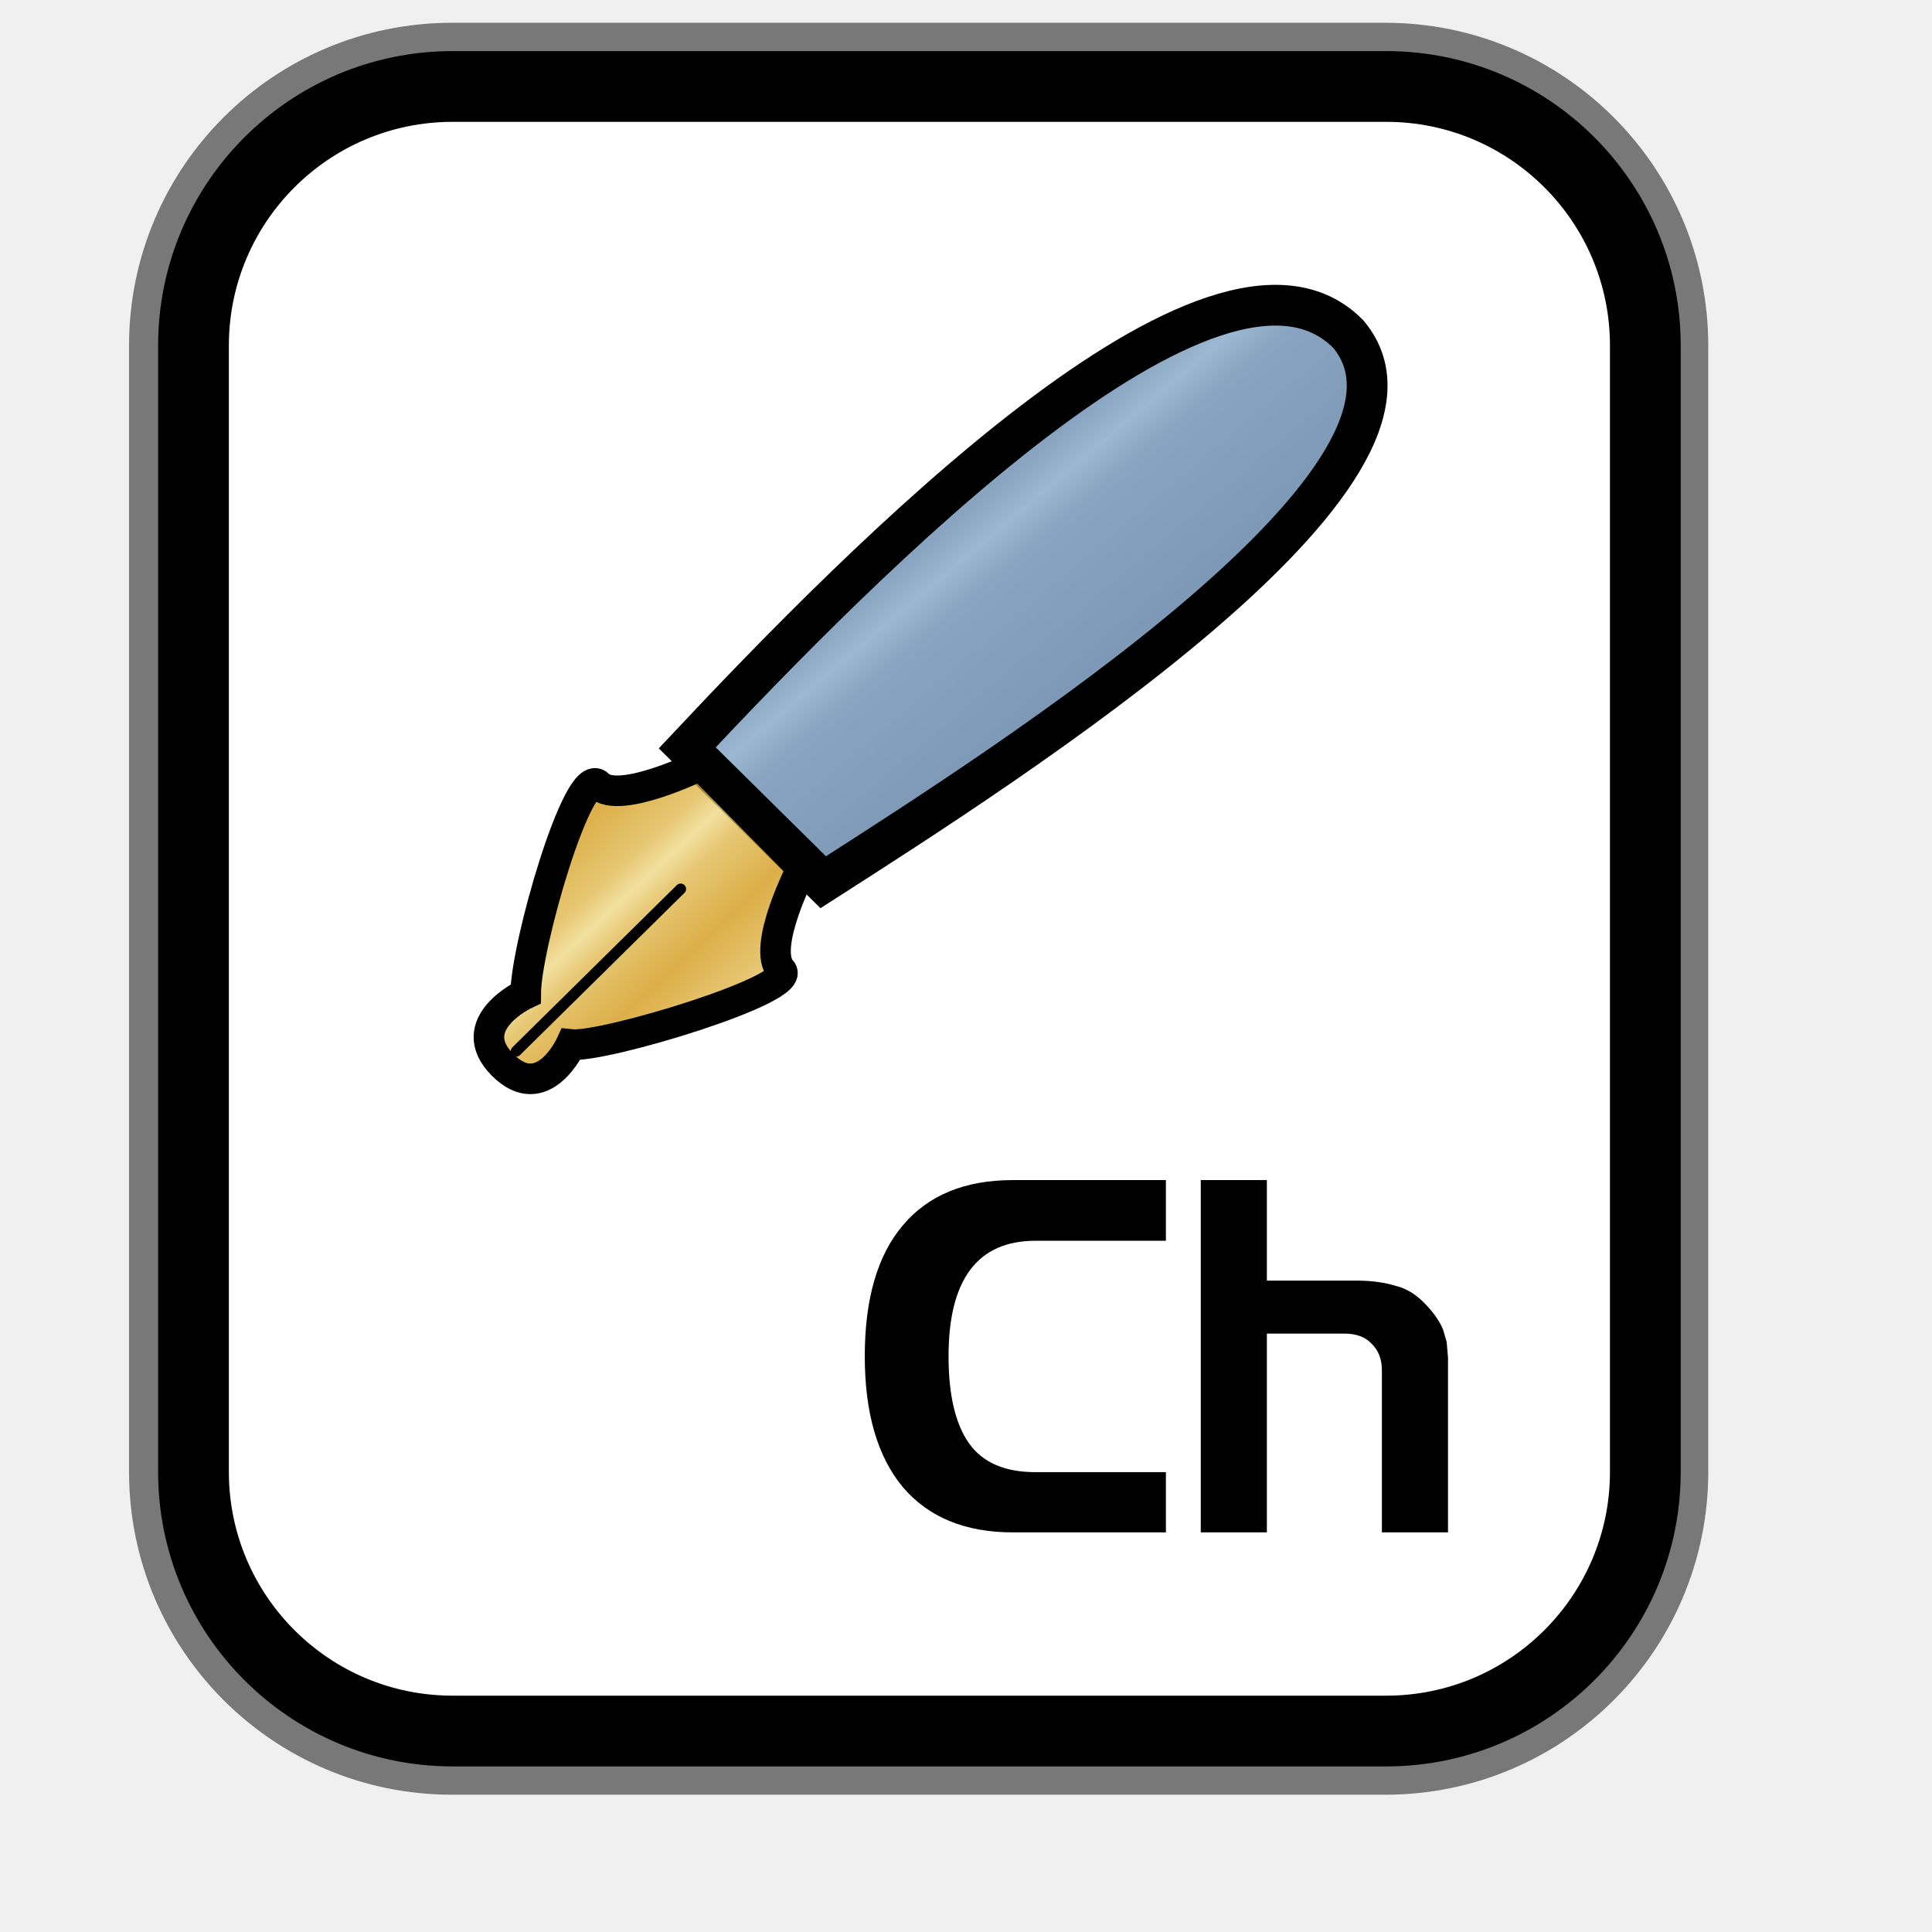
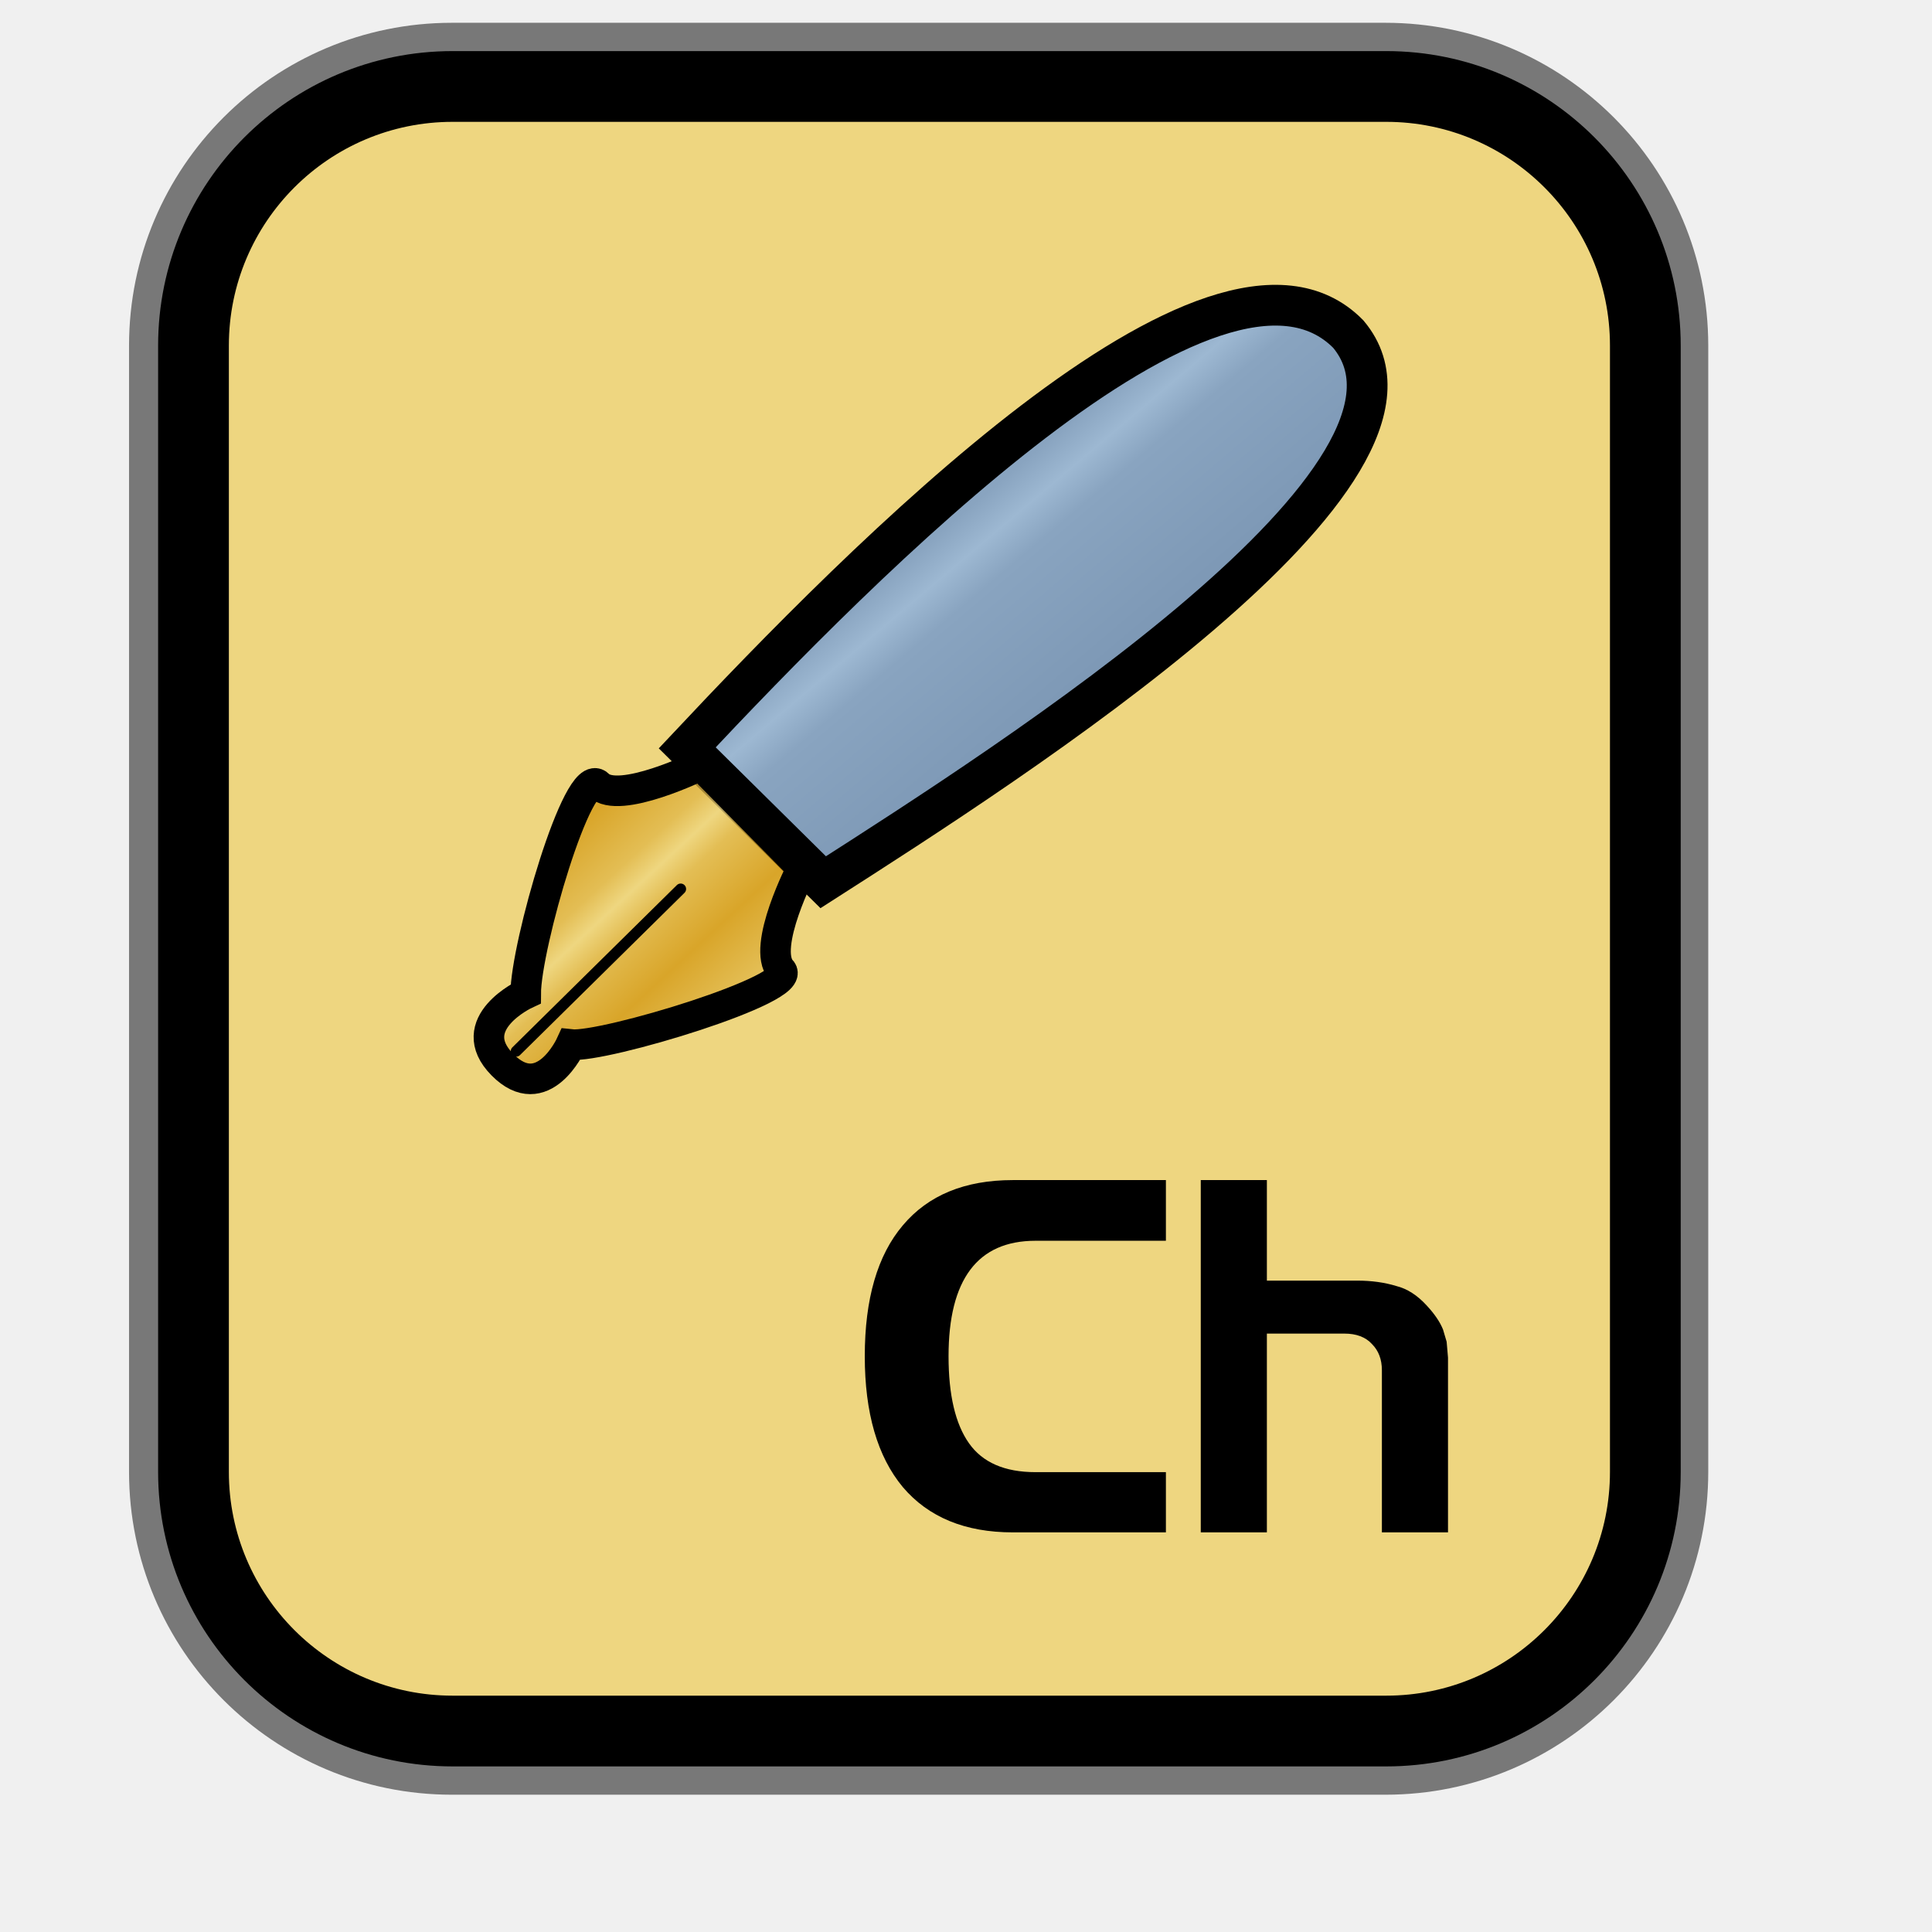
<svg xmlns="http://www.w3.org/2000/svg" xmlns:xlink="http://www.w3.org/1999/xlink" id="svg1" width="128pt" height="128pt">
  <defs id="defs3">
    <linearGradient id="linearGradient907">
      <stop style="stop-color:#eed680;stop-opacity:1;" offset="0" id="stop908" />
      <stop style="stop-color:#dfb546;stop-opacity:1;" offset="0.294" id="stop911" />
      <stop style="stop-color:#d1940c;stop-opacity:1;" offset="1" id="stop910" />
    </linearGradient>
    <linearGradient id="linearGradient869">
      <stop style="stop-color:#7590ae;stop-opacity:1;" offset="0" id="stop870" />
      <stop style="stop-color:#89a4c0;stop-opacity:1;" offset="0.87" id="stop912" />
      <stop style="stop-color:#9db8d2;stop-opacity:1;" offset="1" id="stop871" />
    </linearGradient>
    <linearGradient id="linearGradient866">
      <stop style="stop-color:#ffff00;stop-opacity:1;" offset="0" id="stop867" />
      <stop style="stop-color:#ffea00;stop-opacity:1;" offset="0.369" id="stop901" />
      <stop style="stop-color:#ffd600;stop-opacity:1;" offset="1" id="stop868" />
    </linearGradient>
    <linearGradient xlink:href="#linearGradient907" id="linearGradient904" x1="0.357" y1="0.493" x2="0.174" y2="0.294" spreadMethod="reflect" />
    <linearGradient id="linearGradient839">
      <stop style="stop-color:#46a046;stop-opacity:1;" offset="0" id="stop840" />
      <stop style="stop-color:#df421e;stop-opacity:1;" offset="0.394" id="stop841" />
      <stop style="stop-color:#ada7c8;stop-opacity:1;" offset="0.72" id="stop842" />
      <stop style="stop-color:#eed680;stop-opacity:1;" offset="1" id="stop843" />
    </linearGradient>
    <linearGradient xlink:href="#linearGradient839" id="linearGradient836" x1="1.3267924e-17" y1="0.5" x2="1" y2="0.5" />
    <linearGradient xlink:href="#linearGradient869" id="linearGradient674" x1="0.689" y1="0.786" x2="0.374" y2="0.473" spreadMethod="reflect" />
  </defs>
  <rect style="fill:none;fill-rule:evenodd;stroke:#000000;stroke-width:11.25;stroke-dasharray:none;stroke-opacity:0.5;stroke-linejoin:round;" id="rect834" width="128.252" height="145.276" x="17.024" y="7.638" ry="22.893" />
-   <rect style="fill:#ffffff;fill-rule:evenodd;stroke:#000000;stroke-width:6.25;stroke-dasharray:none;" id="rect828" width="128.252" height="145.276" x="17.092" y="7.638" ry="22.893" />
+   <rect style="fill:#eed680;fill-rule:evenodd;stroke:#000000;stroke-width:6.25;stroke-dasharray:none;fill-opacity:1;" id="rect828" width="128.252" height="145.276" x="17.092" y="7.638" ry="22.893" />
  <path style="fill-rule:evenodd;stroke:#000000;stroke-width:0.72pt;" d="M 69.803,63.471 L 74.791,64.543 L 72.833,61.513 L 69.803,63.471 z " id="path873" />
  <path id="path900" fill="none" stroke="black" stroke-width="1" d="M 88.874,51.389 C 88.874,51.389 90.547,51.092 90.547,51.092 C 90.547,51.092 91.917,52.208 91.917,52.208 C 91.881,51.543 91.573,51.312 90.923,51.008 C 90.923,51.008 90.99,50.694 90.99,50.694 C 91.742,50.527 91.913,50.564 92.39,50.009 C 92.39,50.009 90.545,50.27 90.545,50.27 C 90.545,50.27 89.312,49.348 89.312,49.348 C 89.348,50.013 89.519,50.049 90.136,50.51 C 90.136,50.51 88.874,51.389 88.874,51.389 z M 89.618,48.756 C 89.618,48.756 90.406,49.254 90.406,49.254 C 91.908,48.92 92.286,49.658 92.761,48.282 C 92.761,48.282 92.419,48.208 92.419,48.208 C 91.908,48.92 91.566,48.846 90.712,48.663 C 90.712,48.663 90.88,47.877 90.88,47.877 C 90.88,47.877 90.538,47.804 90.538,47.804 C 90.538,47.804 90.37,48.589 90.37,48.589 C 90.37,48.589 89.686,48.442 89.686,48.442 C 89.686,48.442 89.618,48.756 89.618,48.756 z M 92.687,46.13 C 92.689,46.952 92.655,47.109 91.836,47.59 C 91.836,47.59 92.174,46.02 92.174,46.02 C 90.397,45.966 90.64,47.333 91.427,47.831 C 92.59,48.245 93.578,46.979 92.687,46.13 z M 91.112,45.134 C 91.112,45.134 93.335,45.612 93.335,45.612 C 93.335,45.612 93.402,45.298 93.402,45.298 C 92.376,45.077 91.864,44.967 91.724,43.951 C 91.724,43.951 91.382,43.878 91.382,43.878 C 91.382,43.878 91.555,44.737 91.555,44.737 C 91.555,44.737 91.112,45.134 91.112,45.134 z M 91.45,43.564 C 91.45,43.564 93.672,44.042 93.672,44.042 C 93.672,44.042 93.74,43.727 93.74,43.727 C 93.398,43.654 91.517,43.25 92.37,42.612 C 92.608,42.334 93.634,42.555 93.976,42.628 C 93.976,42.628 94.044,42.314 94.044,42.314 C 93.702,42.241 91.992,41.873 92.64,41.355 C 92.878,41.078 93.904,41.298 94.246,41.372 C 94.246,41.372 94.347,40.901 94.347,40.901 C 93.834,40.79 92.98,40.607 92.433,40.654 C 92.024,40.894 91.72,42.308 91.79,42.815 C 91.756,42.972 91.927,43.009 91.893,43.166 C 91.893,43.166 91.45,43.564 91.45,43.564 z M 91.765,46.26 C 91.765,46.26 91.494,47.517 91.494,47.517 C 91.083,46.935 90.979,46.584 91.765,46.26 z " style="fill:none;stroke:#000000;stroke-width:0.168;" />
  <path style="fill:url(#linearGradient674);fill-rule:evenodd;stroke:#000000;stroke-width:3.6;" d="M 60.707,66.061 C 76.015,49.758 107.493,17.716 119.102,29.512 C 129.371,41.745 89.547,67.154 72.719,77.933 L 60.707,66.061 z " id="path879" />
  <path style="fill:url(#linearGradient904);fill-opacity:0.75;fill-rule:evenodd;stroke:#000000;stroke-width:2.7;" d="M 70.854,76.68 C 70.854,76.68 67.233,83.657 68.988,85.688 C 70.816,87.29 53.283,92.592 50.432,92.271 C 50.432,92.271 47.963,97.681 44.38,94.048 C 40.796,90.416 46.438,87.791 46.438,87.791 C 46.443,83.595 51.071,67.524 52.863,69.341 C 54.654,71.157 61.895,67.599 61.895,67.599 C 61.895,67.599 70.854,76.68 70.854,76.68 z " id="path868" />
  <path style="fill:none;fill-opacity:0.75;fill-rule:evenodd;stroke:#000000;stroke-width:0.72pt;stroke-linecap:round;stroke-linejoin:round;" d="M 45.597,92.862 C 45.597,92.862 60.128,78.529 60.128,78.529" id="path876" />
  <path style="font-size:40;stroke-width:1pt;font-family:Trek;" d="M 111.912,117.805 L 111.912,135.365 L 106.072,135.365 L 106.072,104.245 L 111.912,104.245 L 111.912,113.125 L 119.872,113.125 C 121.152,113.125 122.312,113.285 123.352,113.605 C 124.312,113.845 125.205,114.419 126.032,115.325 C 126.725,116.072 127.205,116.779 127.472,117.445 L 127.792,118.525 L 127.912,119.925 L 127.912,135.365 L 122.072,135.365 L 122.072,121.045 C 122.072,120.085 121.779,119.312 121.192,118.725 C 120.632,118.112 119.819,117.805 118.752,117.805 L 111.912,117.805 z M 102.992,104.245 L 102.992,109.605 L 91.472,109.605 C 88.912,109.605 86.992,110.459 85.712,112.165 C 84.432,113.872 83.792,116.419 83.792,119.805 C 83.792,123.219 84.392,125.779 85.592,127.485 C 86.792,129.192 88.752,130.045 91.472,130.045 L 102.992,130.045 L 102.992,135.365 L 89.472,135.365 C 85.259,135.365 82.019,134.032 79.752,131.365 C 77.512,128.672 76.392,124.819 76.392,119.805 C 76.392,114.739 77.512,110.885 79.752,108.245 C 81.992,105.579 85.232,104.245 89.472,104.245 L 102.992,104.245 z " id="path888" />
</svg>
